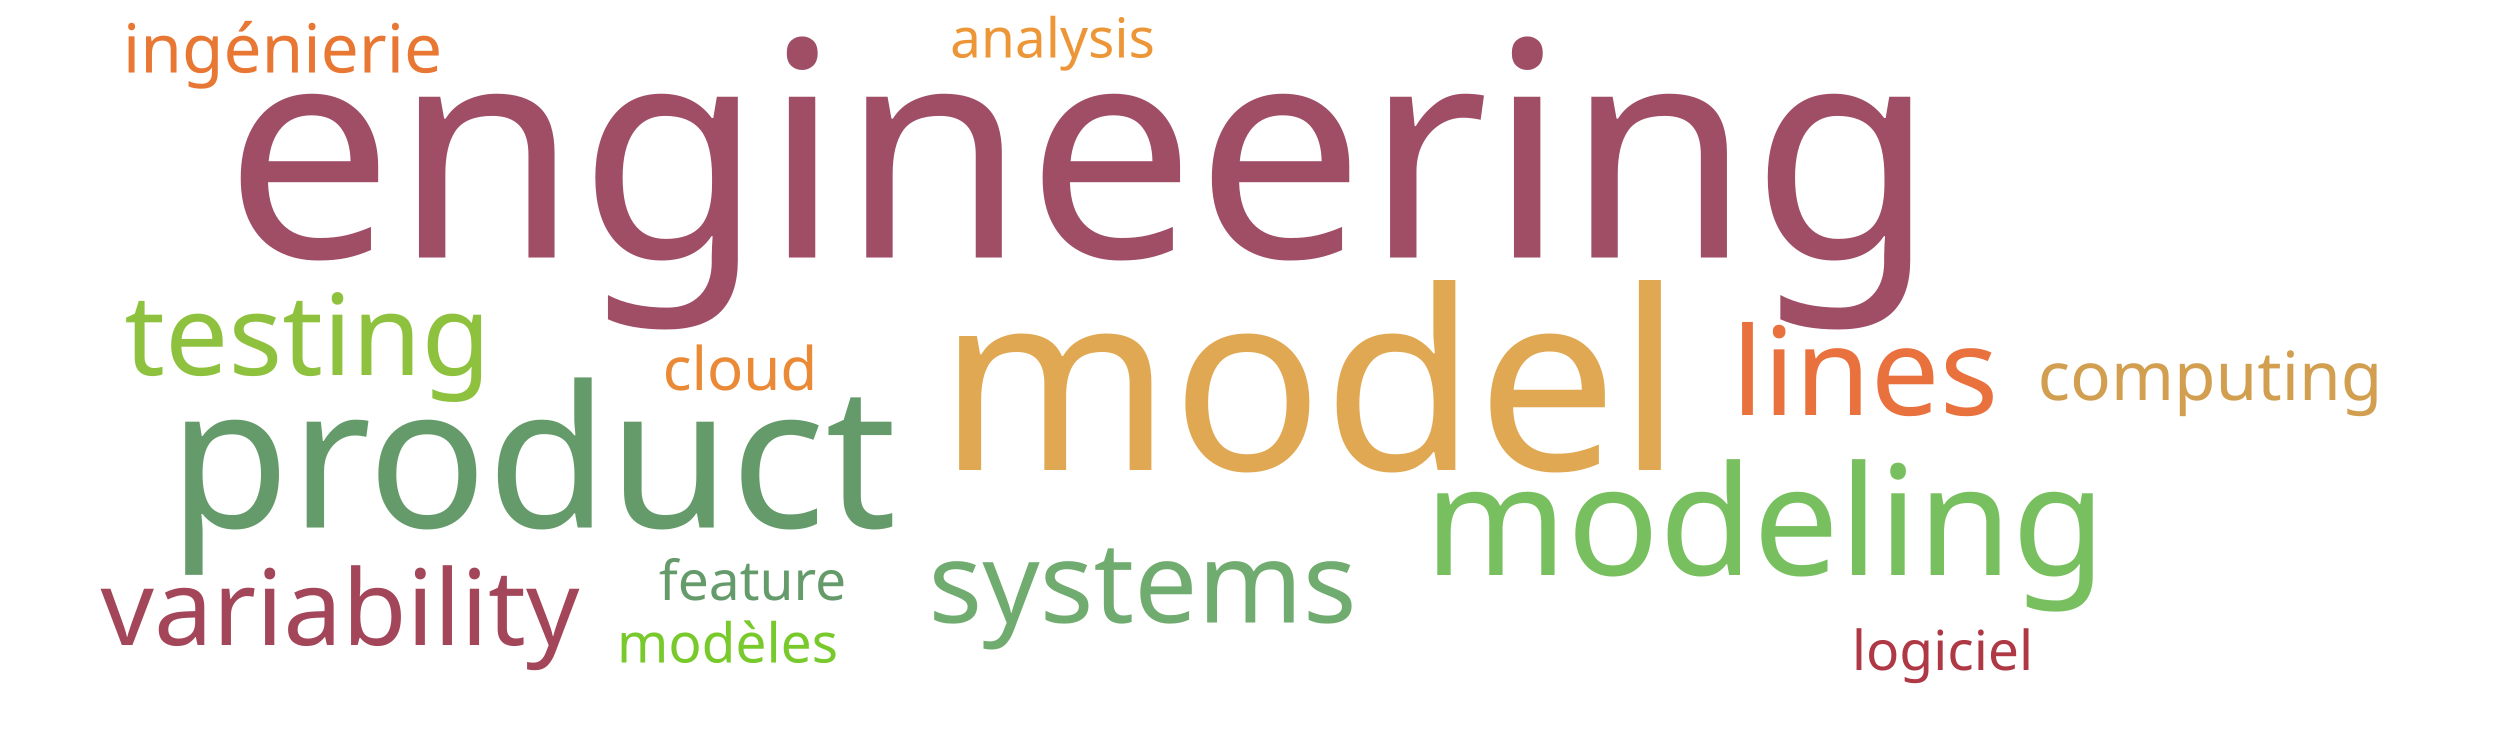
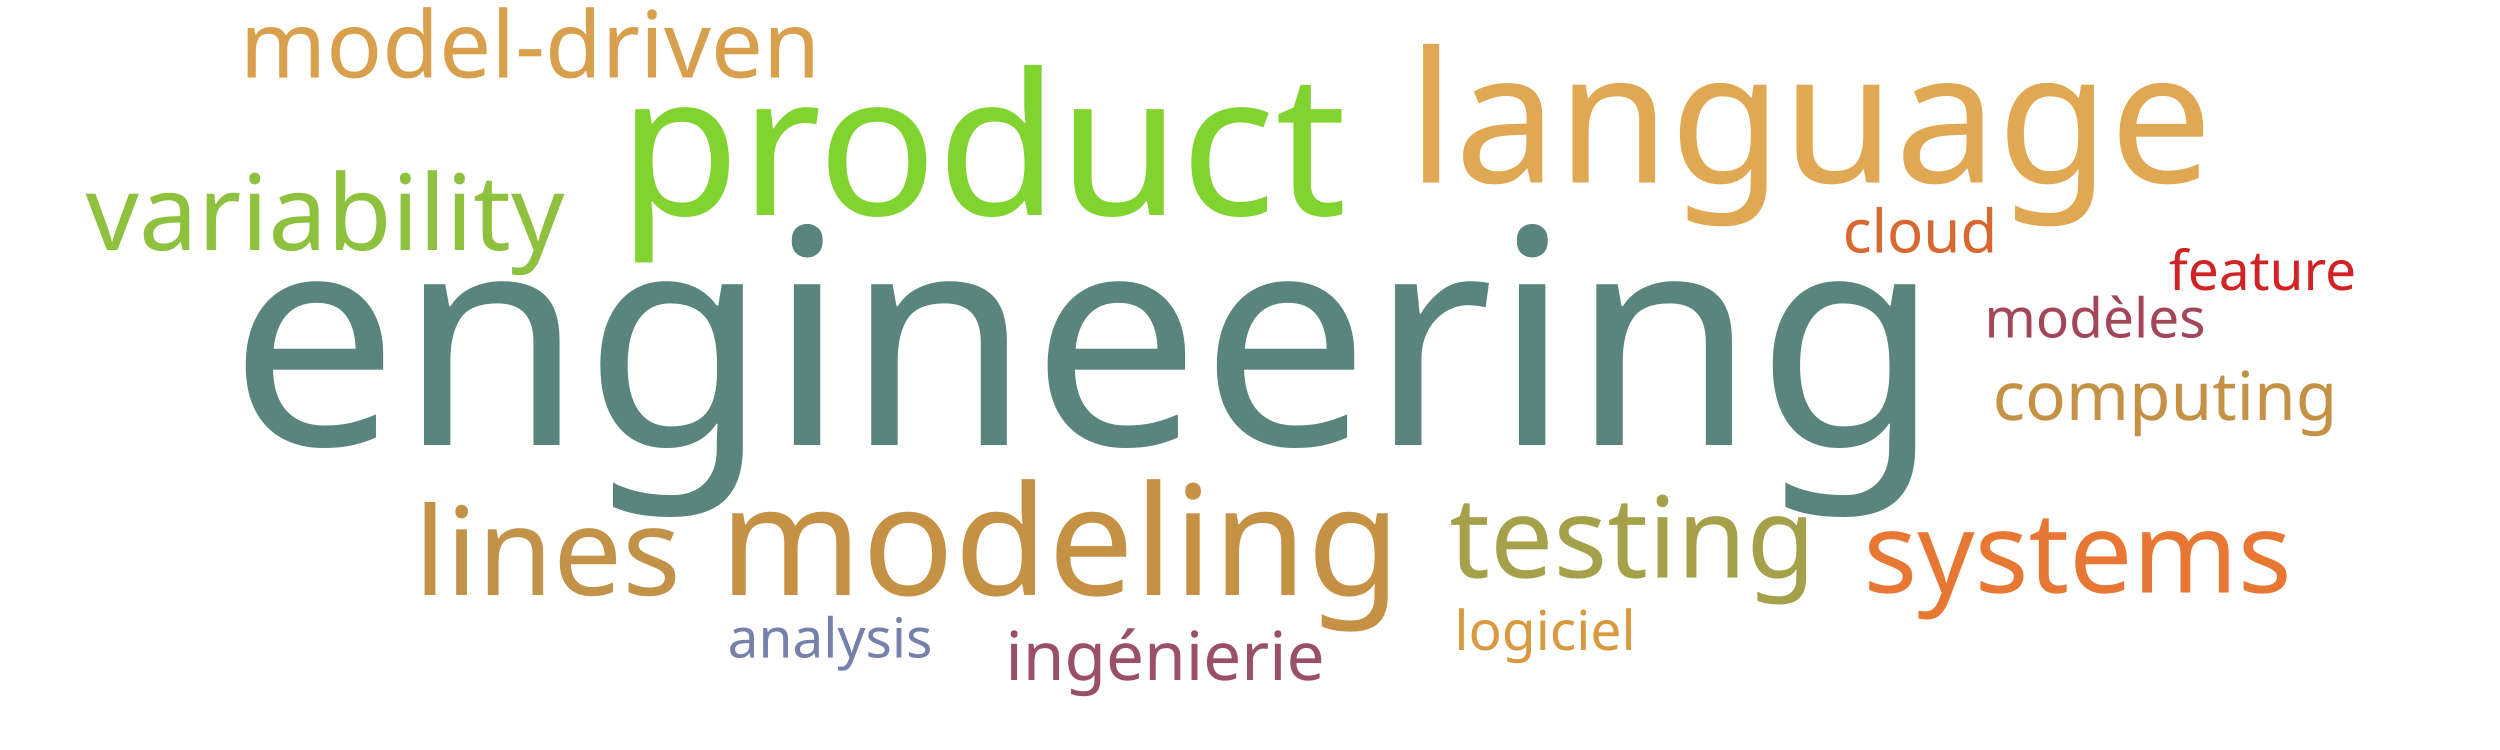
<svg xmlns="http://www.w3.org/2000/svg" width="1000" height="300">
  <g transform="translate(500, 150)">
-     <text text-anchor="middle" style="font-family: Impact; font-size: 120px; fill: #9f4e66" transform="translate(-68,-47)rotate(0)">engineering</text>
-     <text text-anchor="middle" style="font-family: Impact; font-size: 100px; fill: #e0a852" transform="translate(24,38)rotate(0)">model</text>
-     <text text-anchor="middle" style="font-family: Impact; font-size: 79px; fill: #659b6b" transform="translate(-287,61)rotate(0)">product</text>
-     <text text-anchor="middle" style="font-family: Impact; font-size: 61px; fill: #78c05f" transform="translate(206,80)rotate(0)">modeling</text>
-     <text text-anchor="middle" style="font-family: Impact; font-size: 49px; fill: #e9713e" transform="translate(246,16)rotate(0)">lines</text>
-     <text text-anchor="middle" style="font-family: Impact; font-size: 45px; fill: #8ec23e" transform="translate(-377,0)rotate(0)">testing</text>
-     <text text-anchor="middle" style="font-family: Impact; font-size: 45px; fill: #70ac6f" transform="translate(-43,99)rotate(0)">systems</text>
-     <text text-anchor="middle" style="font-family: Impact; font-size: 42px; fill: #a4465a" transform="translate(-364,108)rotate(0)">variability</text>
-     <text text-anchor="middle" style="font-family: Impact; font-size: 27px; fill: #e87733" transform="translate(-387,-121)rotate(0)">ingénierie</text>
-     <text text-anchor="middle" style="font-family: Impact; font-size: 27px; fill: #d19f4f" transform="translate(384,10)rotate(0)">computing</text>
-     <text text-anchor="middle" style="font-family: Impact; font-size: 24px; fill: #ea8a37" transform="translate(-204,6)rotate(0)">cloud</text>
-     <text text-anchor="middle" style="font-family: Impact; font-size: 22px; fill: #659b6b" transform="translate(-199,90)rotate(0)">feature</text>
-     <text text-anchor="middle" style="font-family: Impact; font-size: 22px; fill: #ec9637" transform="translate(-79,-127)rotate(0)">analysis</text>
-     <text text-anchor="middle" style="font-family: Impact; font-size: 22px; fill: #78c92b" transform="translate(-209,115)rotate(0)">modèles</text>
-     <text text-anchor="middle" style="font-family: Impact; font-size: 22px; fill: #af3845" transform="translate(277,118)rotate(0)">logiciel</text>
+     <text text-anchor="middle" style="font-family: Impact; font-size: 120px; fill: #5a847e" transform="translate(-66,28)rotate(0)">engineering</text>
+     <text text-anchor="middle" style="font-family: Impact; font-size: 79px; fill: #81d32f" transform="translate(-107,-64)rotate(0)">product</text>
+     <text text-anchor="middle" style="font-family: Impact; font-size: 73px; fill: #e0a852" transform="translate(224,-77)rotate(0)">language</text>
+     <text text-anchor="middle" style="font-family: Impact; font-size: 61px; fill: #c59145" transform="translate(-76,88)rotate(0)">modeling</text>
+     <text text-anchor="middle" style="font-family: Impact; font-size: 49px; fill: #c39249" transform="translate(-281,88)rotate(0)">lines</text>
+     <text text-anchor="middle" style="font-family: Impact; font-size: 45px; fill: #a5a14a" transform="translate(153,81)rotate(0)">testing</text>
+     <text text-anchor="middle" style="font-family: Impact; font-size: 45px; fill: #e87733" transform="translate(331,87)rotate(0)">systems</text>
+     <text text-anchor="middle" style="font-family: Impact; font-size: 42px; fill: #8ec23e" transform="translate(-370,-50)rotate(0)">variability</text>
+     <text text-anchor="middle" style="font-family: Impact; font-size: 37px; fill: #d8a04c" transform="translate(-288,-119)rotate(0)">model-driven</text>
+     <text text-anchor="middle" style="font-family: Impact; font-size: 27px; fill: #9a4f69" transform="translate(-34,122)rotate(0)">ingénierie</text>
+     <text text-anchor="middle" style="font-family: Impact; font-size: 27px; fill: #c59145" transform="translate(366,18)rotate(0)">computing</text>
+     <text text-anchor="middle" style="font-family: Impact; font-size: 24px; fill: #d8682f" transform="translate(268,-49)rotate(0)">cloud</text>
+     <text text-anchor="middle" style="font-family: Impact; font-size: 22px; fill: #a4465a" transform="translate(338,-15)rotate(0)">modèles</text>
+     <text text-anchor="middle" style="font-family: Impact; font-size: 22px; fill: #d89940" transform="translate(118,110)rotate(0)">logiciel</text>
+     <text text-anchor="middle" style="font-family: Impact; font-size: 22px; fill: #d12323" transform="translate(405,-34)rotate(0)">feature</text>
+     <text text-anchor="middle" style="font-family: Impact; font-size: 22px; fill: #7581ab" transform="translate(-168,113)rotate(0)">analysis</text>
  </g>
</svg>
